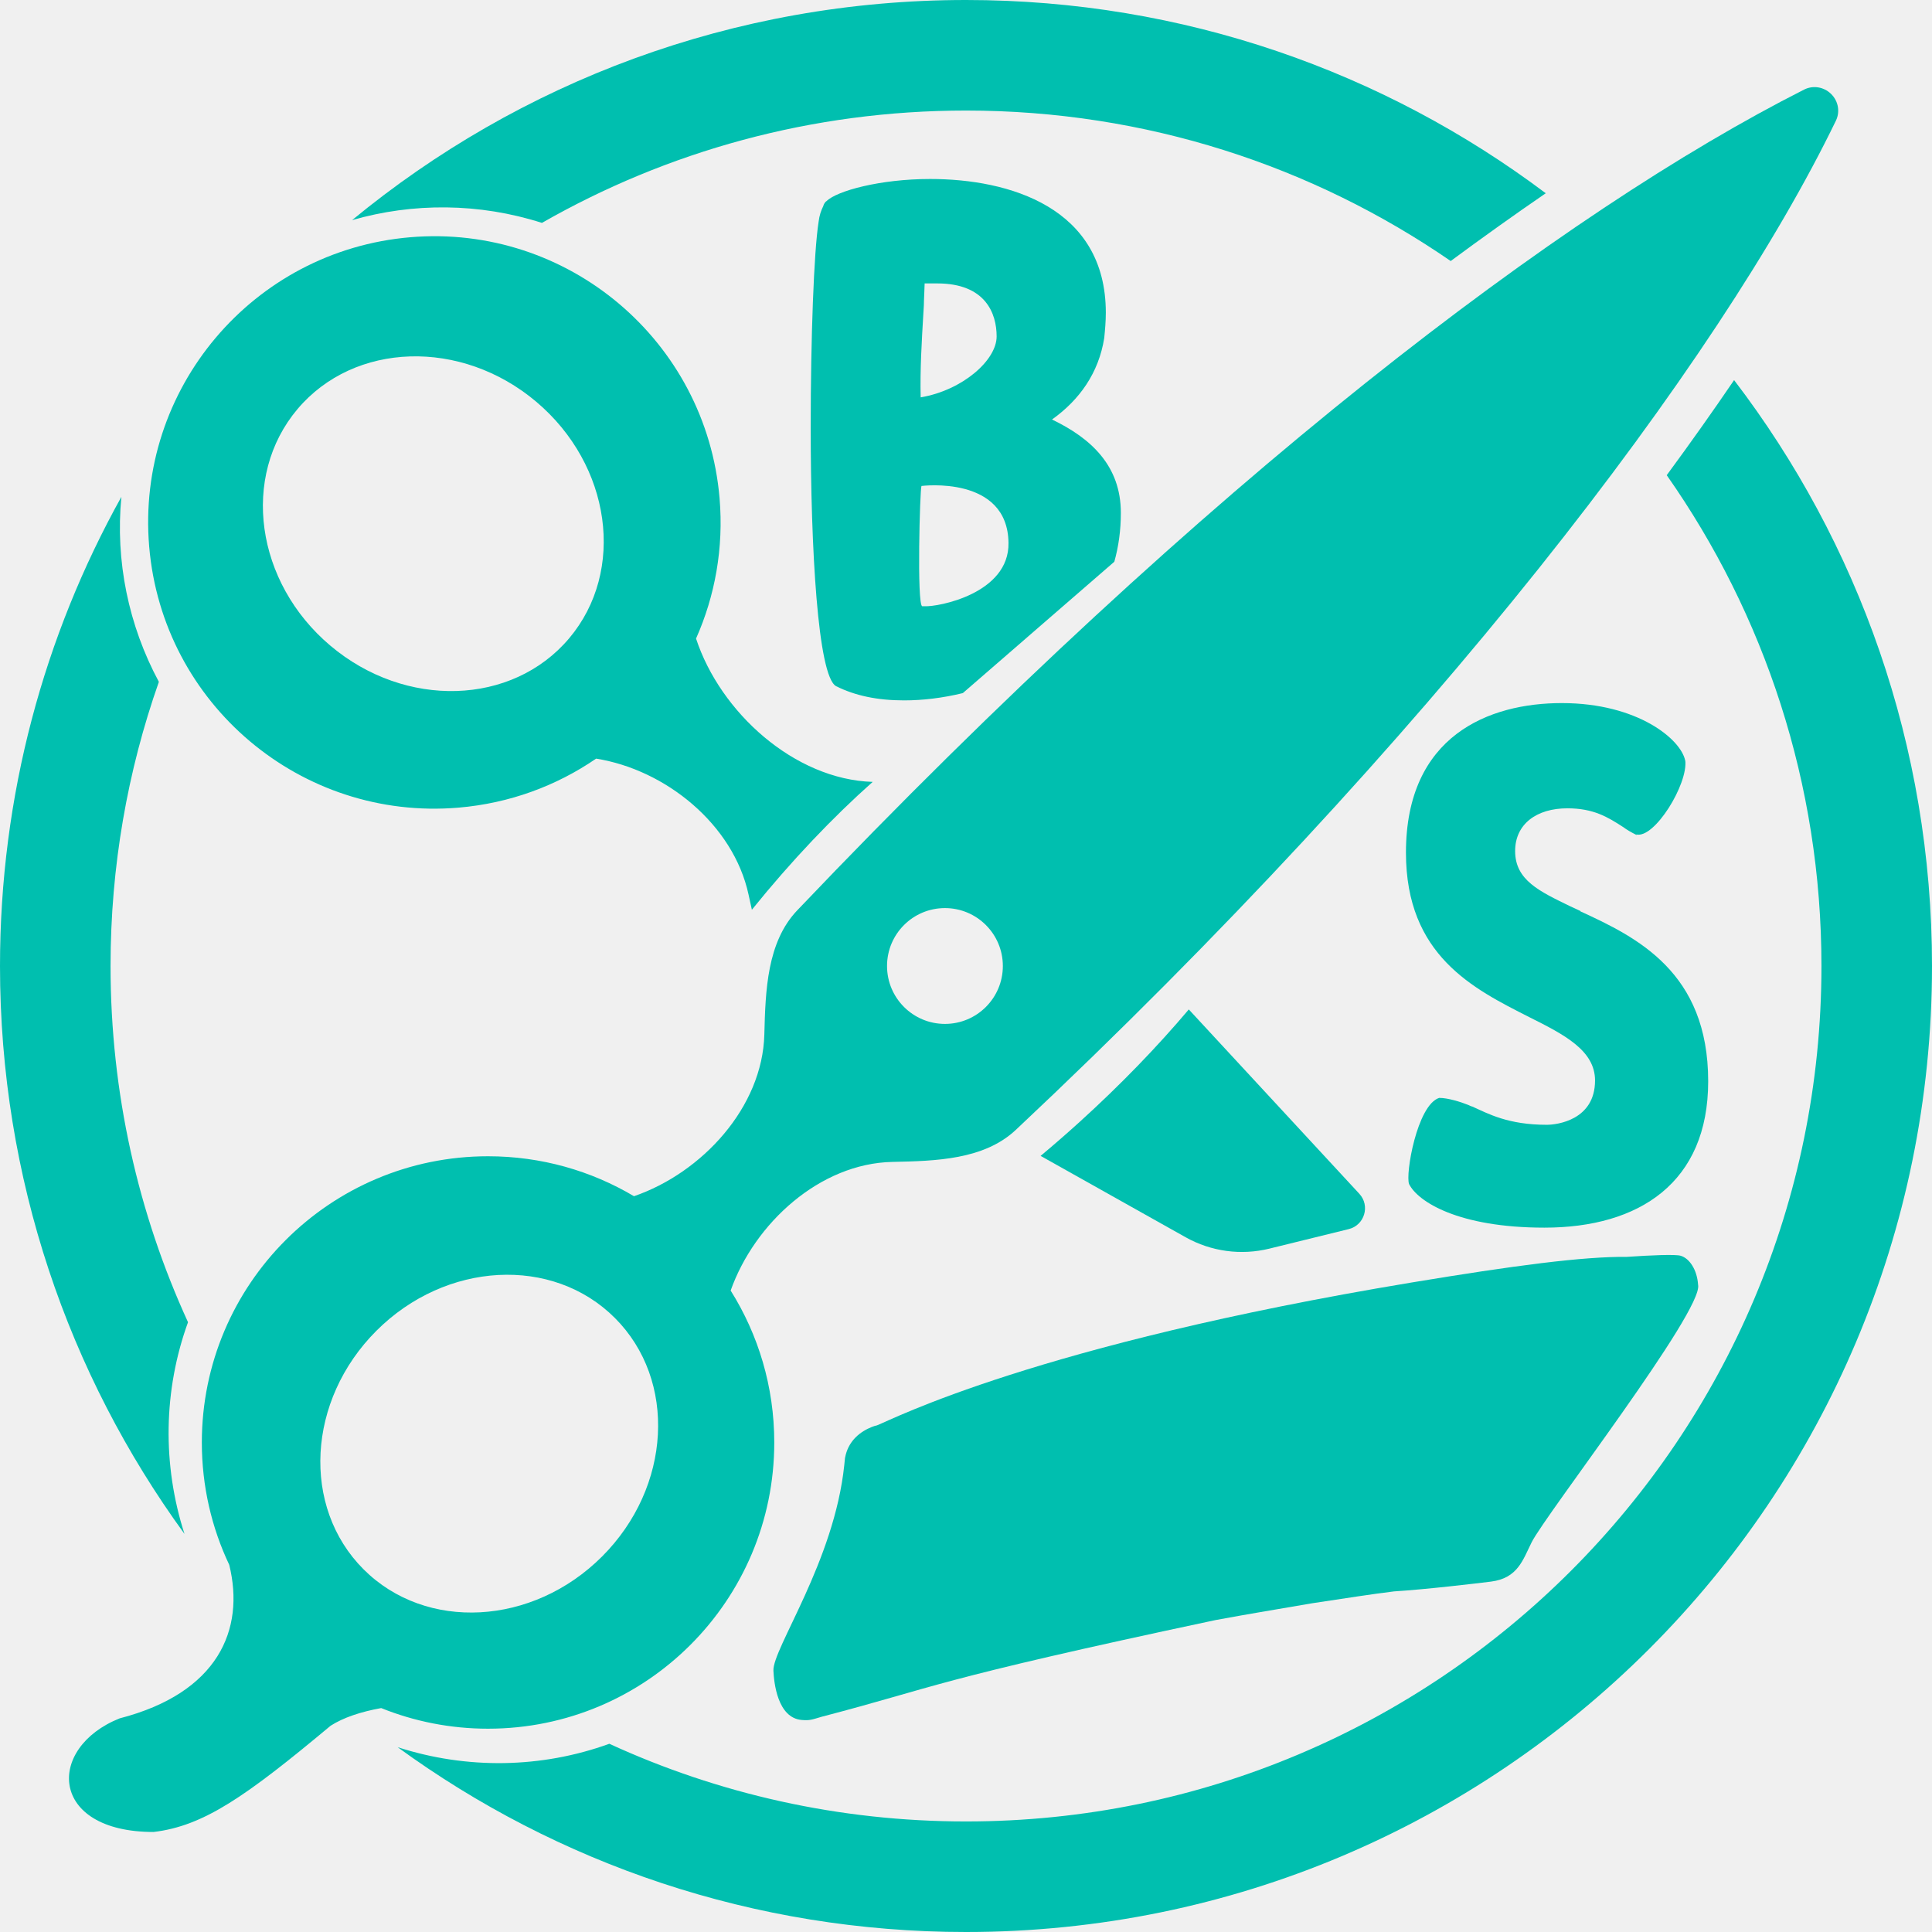
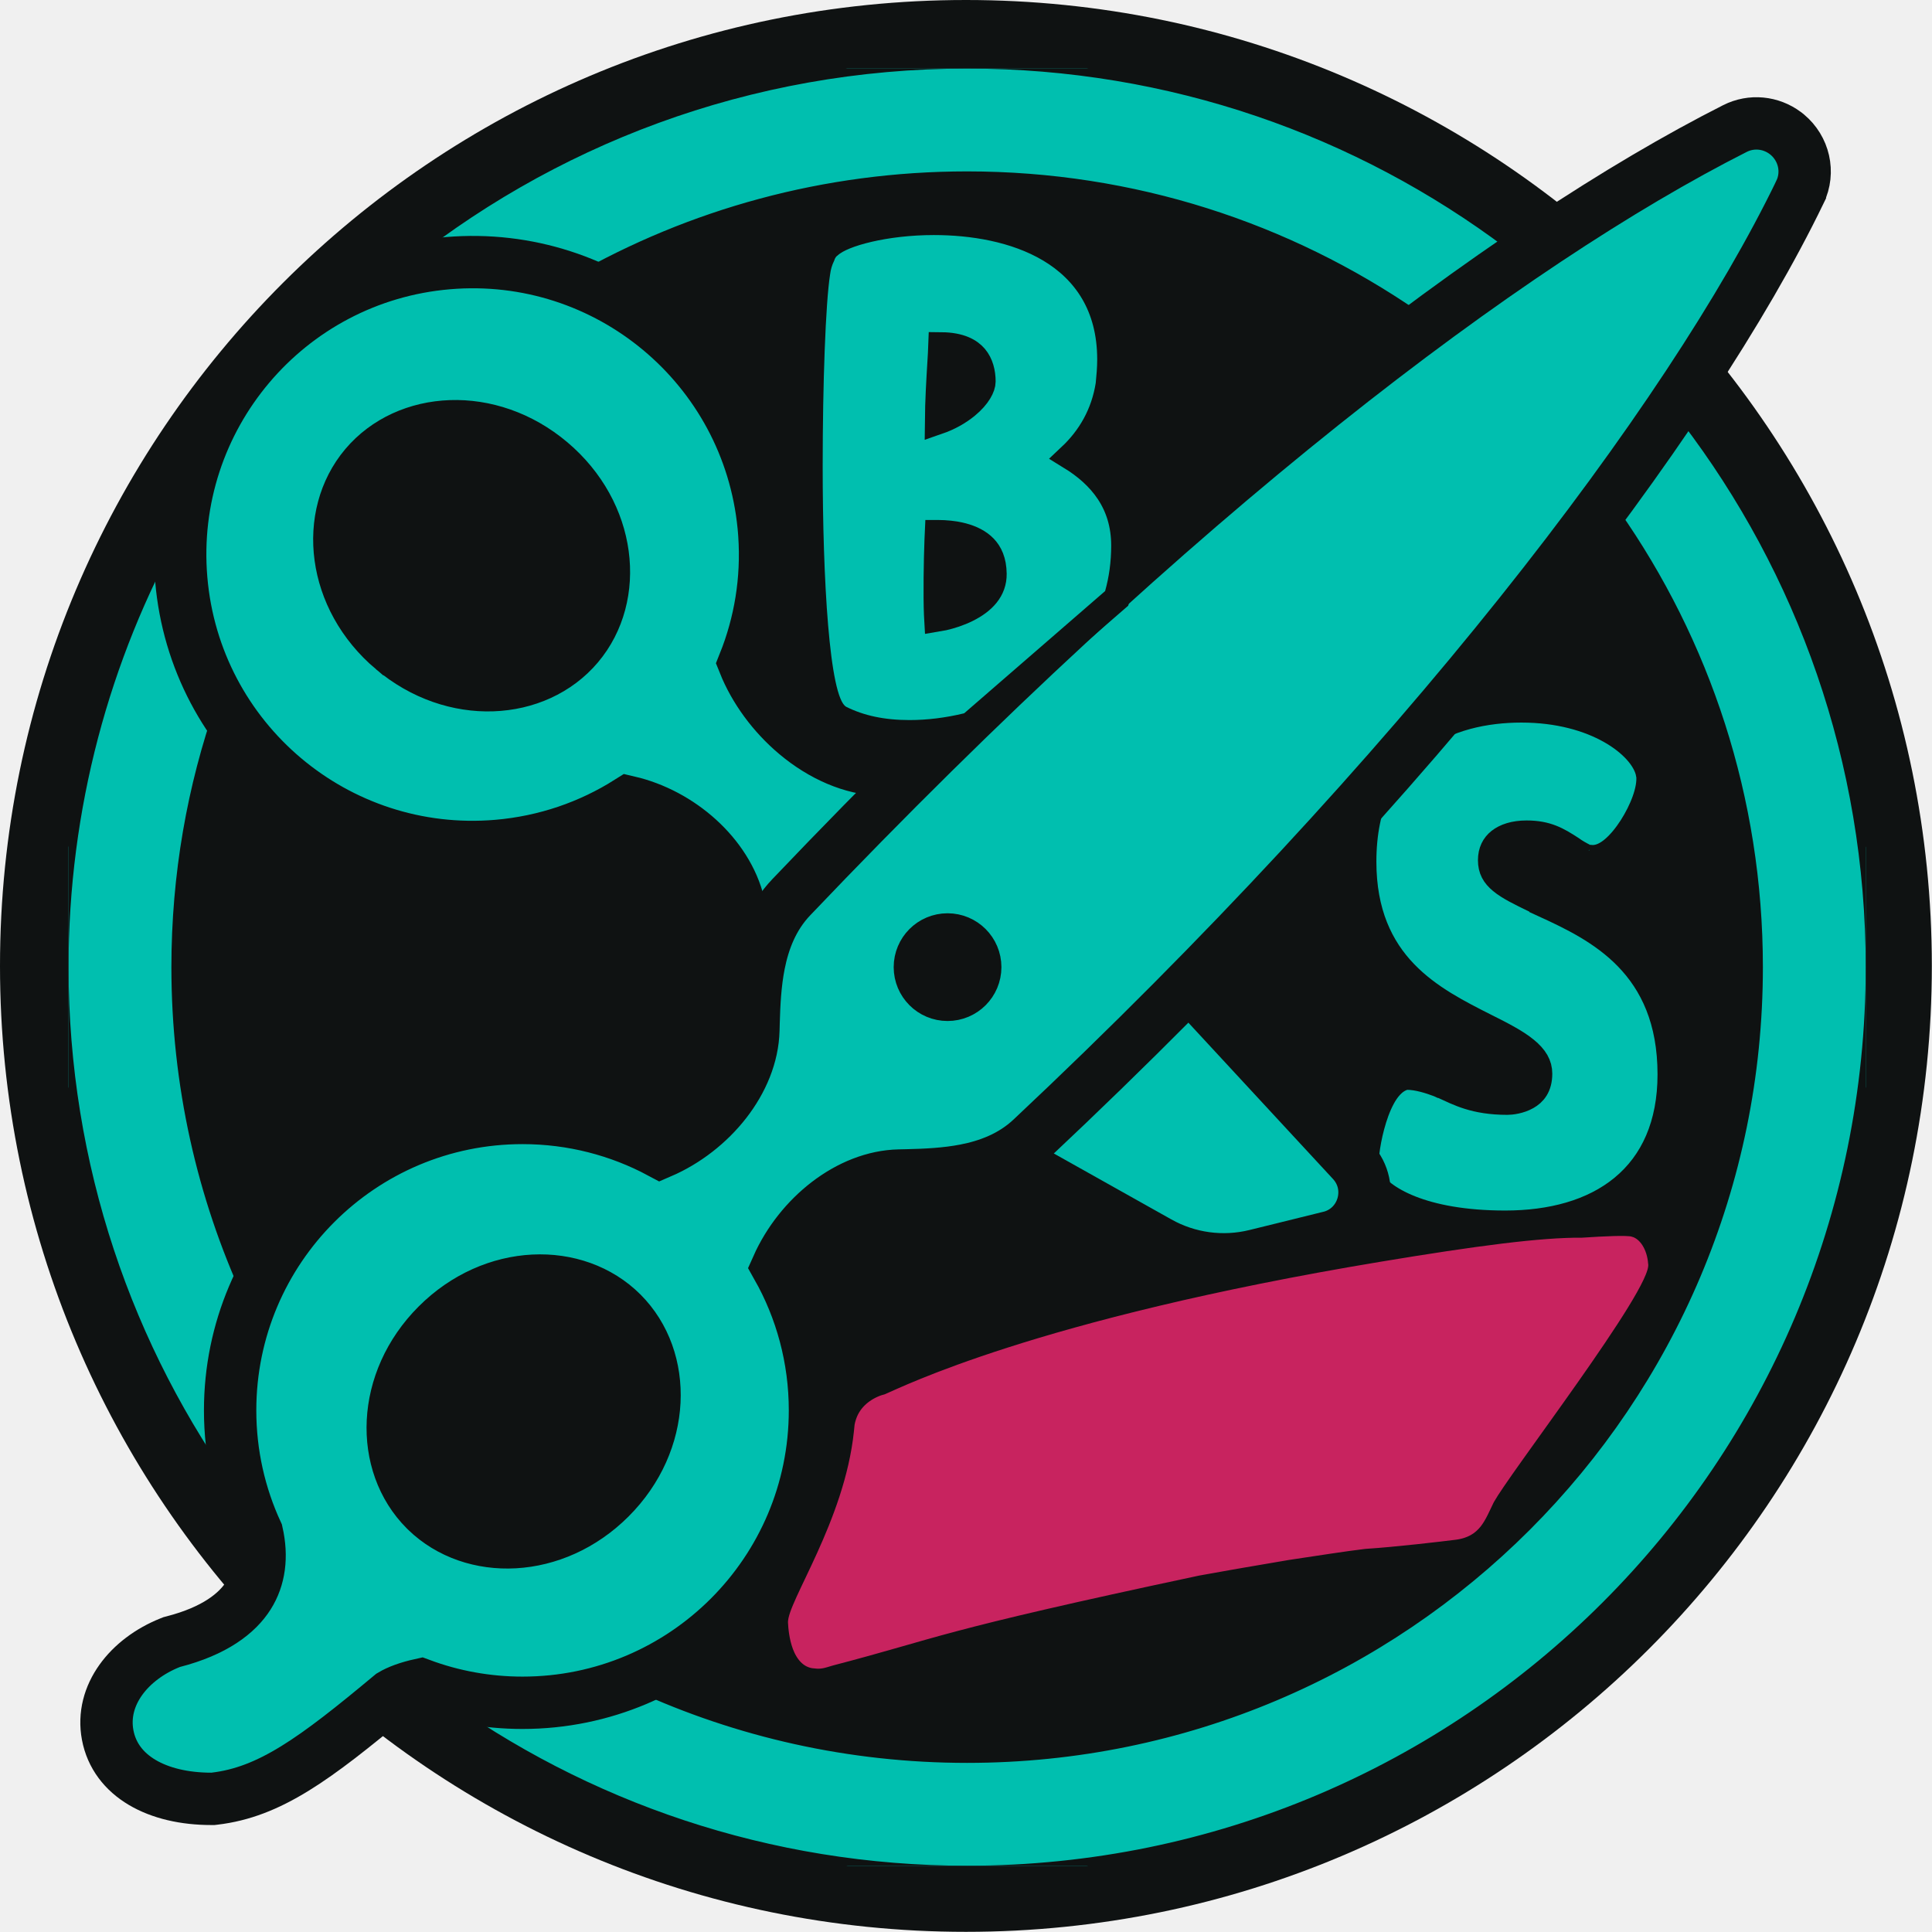
- <svg xmlns="http://www.w3.org/2000/svg" width="734" height="734" viewBox="0 0 734 734" fill="none">
-   <g clip-path="url(#clip0_267_134)">
-     <path d="M575.625 323.324C575.625 334.446 584.944 338.654 596.667 344.366L600.575 346.169H600.273C621.916 356.089 648.969 369.315 648.969 410.796C648.969 449.271 622.817 466.405 586.747 466.405C553.982 466.405 538.652 456.485 535.346 449.872C533.843 446.265 538.352 419.813 546.768 417.108C550.075 417.108 554.885 418.611 557.891 419.813C557.891 419.813 559.092 420.415 559.393 420.415C565.405 423.12 572.92 427.328 587.648 427.328C591.556 427.328 605.984 425.525 605.984 410.495C605.984 399.073 594.262 393.061 581.036 386.448C559.695 375.627 534.145 363.002 534.145 323.926C534.145 279.439 565.706 267.114 593.361 267.114C622.217 267.114 638.749 280.941 640.252 289.057V288.757C641.455 297.774 628.529 318.816 621.616 317.012L621.917 317.313C619.512 316.11 618.009 315.209 616.807 314.307C610.795 310.399 605.384 307.093 595.465 307.093C583.742 307.093 575.625 313.104 575.625 323.324Z" fill="#00BFAF" />
-     <path d="M658.812 144.406C705.98 206.149 734 283.302 734 367C734 569.689 569.689 734 367 734C286.285 734 211.656 707.943 151.065 663.782C177.288 672.26 205.683 671.856 231.494 662.489C272.741 681.435 318.637 692 367 692C546.493 692 692 546.493 692 367C692 297.619 670.259 233.316 633.218 180.531C642.32 168.157 650.856 156.101 658.812 144.406ZM125.987 639.495C125.754 639.338 125.519 639.182 125.286 639.023L125.051 638.86C125.362 639.073 125.674 639.285 125.987 639.495ZM107.784 624.344L107.632 624.189C107.572 624.128 107.514 624.066 107.454 624.005C107.564 624.118 107.674 624.231 107.784 624.344ZM46.118 188.753C43.761 213.086 48.819 237.597 60.359 259.043C48.468 292.821 42 329.155 42 367C42 415.296 52.535 461.132 71.432 502.335C62.05 528.141 61.63 556.536 70.092 582.762C26.008 522.202 0 447.638 0 367C0 302.31 16.738 241.53 46.118 188.753ZM367 0C449.647 0 525.913 27.32 587.261 73.421C575.588 81.422 563.543 90.003 551.15 99.171C498.806 63.112 435.369 42 367 42C308.377 42 253.381 57.522 205.894 84.679C182.04 77.05 156.922 76.965 133.772 83.625C197.18 31.378 278.426 0 367 0Z" fill="#00BFAF" />
-     <path d="M516.428 453.529C520.638 458.08 518.417 465.479 512.397 466.96L482.243 474.38C471.486 477.027 460.124 475.484 450.463 470.065L395.344 439.144C400.27 435.03 405.201 430.742 410.115 426.288C425.735 412.131 439.715 397.627 451.644 383.502L516.428 453.529ZM155.853 90.134C215.693 85.067 268.312 129.47 273.379 189.311C274.98 208.219 271.641 226.405 264.438 242.599C273.645 270.645 301.851 296.154 331.545 297.055C316.378 310.536 300.71 326.966 285.652 345.625C285.215 343.69 284.796 341.767 284.386 339.872C278.606 313.178 252.876 292.431 226.477 288.215C211.46 298.519 193.647 305.19 174.203 306.836C114.362 311.903 61.744 267.5 56.677 207.66C51.61 147.819 96.013 95.201 155.853 90.134ZM203.726 152.628C175.227 128.579 134.618 129.831 113.022 155.422C91.426 181.014 97.021 221.256 125.52 245.305C154.019 269.354 194.629 268.103 216.225 242.511C237.821 216.919 232.224 176.677 203.726 152.628Z" fill="#00BFAF" />
-     <path d="M581.897 585.947C578.558 592.645 576.632 599.582 566.468 600.877C560.857 601.577 541.837 603.835 529.58 604.602C521.041 605.644 511.461 607.165 498.426 609.121C474.919 613.164 477.785 612.583 461.759 615.501C353.281 638.558 356.297 640.716 312.232 652.207C308.339 653.36 307.594 653.704 304.58 653.448C295.322 652.663 294.038 639.077 293.836 634.72C293.45 626.381 316.955 593.214 320.755 556.612C320.856 555.723 320.94 554.849 321.024 553.961C321.023 553.934 321.03 553.907 321.037 553.88C321.109 553.461 321.199 553.041 321.315 552.647C322.732 547.235 326.748 543.893 331.268 542.107C331.823 541.893 332.512 541.646 333.239 541.503C333.247 541.489 333.255 541.489 333.264 541.489C339.036 539.241 393.93 510.877 536.108 487.276C575.384 480.757 601.529 477.35 618.083 477.501C627.36 476.879 636.496 476.477 638.534 477.089C641.804 478.056 644.743 482.307 645.131 488.074L645.132 488.088C647.338 497.772 587.112 575.489 581.897 585.947Z" fill="#00BFAF" />
-     <path d="M685.417 34.037C688.539 32.458 692.246 32.896 694.978 35.082C698.221 37.677 699.304 42.109 697.495 45.848C653.174 137.432 544.299 280.502 385.928 429.26C373.861 440.594 355.612 441.084 339.061 441.428C311.504 442 286.7 464.664 277.588 490.301C288.086 507.028 294.158 526.816 294.158 548.022C294.158 608.077 245.473 656.761 185.419 656.762C171.067 656.762 157.364 653.979 144.82 648.927C137.075 650.327 130.423 652.542 125.596 655.643C93.309 682.593 77.341 693.763 58.334 695.999C18.613 695.999 17.418 664.05 45.443 652.84C82.817 643.186 93.15 619.161 87.097 594.518C80.419 580.42 76.681 564.658 76.681 548.022C76.681 487.968 125.365 439.284 185.419 439.284C205.67 439.284 224.628 444.821 240.862 454.462C266.691 445.569 289.68 420.697 290.387 393.004C290.812 376.336 291.389 357.927 302.886 345.851C459.376 181.472 594.544 80.012 685.417 34.037ZM233.608 500.724C209.93 477.046 169.359 479.225 142.991 505.593C116.623 531.961 114.444 572.532 138.122 596.21C161.801 619.888 202.37 617.708 228.738 591.34C255.106 564.972 257.286 524.402 233.608 500.724ZM359 345C346.85 345 337 354.85 337 367C337 379.15 346.85 389 359 389C371.15 389 381 379.15 381 367C381 354.85 371.15 345 359 345Z" fill="#00BFAF" />
-     <path fill-rule="evenodd" clip-rule="evenodd" d="M399.68 159.379C410.201 151.865 417.415 141.645 419.519 128.419C419.819 125.413 420.12 122.106 420.12 118.8C420.12 78.821 383.448 68 353.389 68C334.452 68 317.919 72.509 314.012 76.416C313.411 76.717 312.809 77.919 312.809 78.22C311.908 80.024 311.306 81.827 311.006 84.232C309.202 95.654 308 128.419 308 162.385C308 208.376 310.705 256.771 317.619 260.678C324.833 264.285 333.25 266.089 343.47 266.089C350.582 266.089 358.186 265.179 365.792 263.322L423.349 213.41C424.954 207.713 425.831 201.53 425.831 194.849C425.831 177.114 414.709 166.594 399.68 159.379ZM356.094 107.678C374.43 107.678 378.639 119.1 378.639 127.817C378.639 136.835 365.713 148.258 349.782 150.963C349.514 140.512 350.202 129.105 350.78 119.512C350.85 118.344 350.919 117.203 350.984 116.094C350.984 115.152 351.067 113.305 351.145 111.543C351.217 109.934 351.285 108.395 351.285 107.678H356.094ZM351.285 230.319H350.383C348.279 230.018 349.481 185.831 350.083 184.629C350.083 184.629 382.847 180.421 383.147 206.271C383.448 225.509 356.395 230.619 351.285 230.319Z" fill="#00BFAF" />
+ <svg xmlns="http://www.w3.org/2000/svg" width="738" height="738" viewBox="0 0 738 738" fill="none">
+   <circle cx="368.968" cy="368.968" r="368.968" fill="#0F1212" />
+   <g clip-path="url(#clip0_288_172)">
+     <path d="M581.146 271.014C595.435 271.014 606.904 274.438 615.123 279.074C619.223 281.386 622.573 284.034 625.054 286.768C627.464 289.424 629.323 292.464 629.911 295.598L629.957 295.595C630.397 298.892 629.535 302.612 628.369 305.867C627.151 309.266 625.367 312.8 623.344 315.96C621.34 319.09 618.955 322.082 616.438 324.244C615.181 325.324 613.734 326.334 612.14 326.995C610.542 327.659 608.493 328.091 606.309 327.521L606.735 325.882L605.616 327.436C603.33 326.293 601.675 325.328 600.255 324.285C594.913 320.814 590.865 318.406 583.113 318.406C578.428 318.406 574.99 319.61 572.837 321.324C570.81 322.937 569.558 325.267 569.558 328.586C569.558 332.034 570.853 334.292 573.483 336.48C576.445 338.943 580.675 340.969 586.36 343.739L589.987 345.412L589.961 345.53C599.971 350.12 612.052 355.849 621.558 365.619C631.358 375.691 638.155 389.75 638.155 410.397C638.155 429.615 631.564 444.143 619.886 453.756C608.363 463.241 592.535 467.407 574.96 467.407C559.156 467.407 547.26 465.017 538.748 461.643C530.436 458.348 524.753 453.858 522.414 449.18L522.337 449.026L522.271 448.867C521.678 447.446 521.622 445.797 521.618 444.782C521.613 443.523 521.712 442.065 521.887 440.526C522.236 437.438 522.925 433.704 523.92 430.007C524.906 426.341 526.25 422.496 527.986 419.296C529.581 416.357 532.121 412.8 536.039 411.54L536.785 411.3H537.568C541.42 411.3 546.277 412.82 549.257 413.964L549.827 414.188L550.022 414.266L550.228 414.369C550.24 414.375 550.257 414.383 550.277 414.393H550.449L551.428 414.833C557.082 417.377 563.22 420.859 575.803 420.859C577.136 420.859 580.468 420.51 583.276 418.912C585.734 417.515 587.952 415.138 587.952 410.116C587.952 406.808 586.372 404.016 582.754 401.05C578.984 397.96 573.697 395.255 567.382 392.097L567.369 392.09L567.356 392.084C557.524 387.099 545.761 381.265 536.605 371.767C527.217 362.027 520.762 348.685 520.762 329.149C520.762 307.021 528.693 292.165 540.725 283.001C552.521 274.017 567.59 271.014 581.146 271.014Z" fill="#00BFAF" stroke="#0F1212" stroke-width="10" />
+     <path d="M644.745 159.427C689.246 217.679 715.683 290.474 715.683 369.436C715.682 560.663 560.663 715.683 369.436 715.683C293.288 715.683 222.874 691.098 165.709 649.434L168.398 644.155C192.298 651.881 218.171 651.51 241.676 642.98L242.833 642.56L243.951 643.074C282.144 660.617 324.644 670.402 369.436 670.402C535.654 670.401 670.401 535.655 670.401 369.436C670.401 305.182 650.269 245.638 615.968 196.758L614.729 194.993L616.007 193.257C624.499 181.712 632.462 170.467 639.881 159.561L642.22 156.121L644.745 159.427ZM145.692 621.803H145.691C145.693 621.804 145.695 621.806 145.697 621.807L142.35 626.785C142.348 626.784 142.346 626.783 142.344 626.781C142.151 626.652 141.899 626.485 141.674 626.331L141.664 626.324L141.655 626.318L141.486 626.2C141.474 626.192 141.462 626.184 141.45 626.176V626.175L141.436 626.165L144.841 621.225C145.126 621.42 145.409 621.613 145.692 621.803ZM128.837 607.714L128.991 607.872C129.043 607.925 129.094 607.979 129.146 608.031L124.854 612.225L124.712 612.079V612.078C124.67 612.036 124.63 611.996 124.605 611.97C124.576 611.939 124.561 611.923 124.548 611.91H124.547C124.544 611.907 124.54 611.903 124.537 611.9L128.826 607.703C128.83 607.707 128.833 607.711 128.837 607.714ZM126.749 605.501C126.779 605.534 126.814 605.572 126.85 605.611L124.638 607.638L122.427 609.665C122.4 609.636 122.373 609.607 122.341 609.573C122.31 609.54 122.276 609.502 122.24 609.463L124.452 607.436L126.663 605.408C126.69 605.437 126.717 605.467 126.749 605.501ZM125.688 604.328L123.436 606.309L121.183 608.29C121.145 608.247 121.106 608.203 121.057 608.149L123.292 606.148L125.527 604.148C125.574 604.199 125.63 604.263 125.688 604.328ZM72.307 203.014C70.16 225.171 74.766 247.501 85.282 267.044L85.91 268.211L85.47 269.461C74.459 300.737 68.47 334.384 68.47 369.436C68.47 414.166 78.225 456.609 95.723 494.761L96.236 495.879L95.815 497.036C87.272 520.537 86.886 546.409 94.598 570.312L89.317 572.998C47.726 515.862 23.188 445.51 23.188 369.436C23.188 308.409 38.979 251.062 66.699 201.266L72.307 203.014ZM369.436 23.188C447.406 23.188 519.364 48.965 577.243 92.458L580.584 94.969L577.137 97.331C566.25 104.793 555.014 112.797 543.451 121.352L541.729 122.626L539.965 121.41C491.493 88.019 432.752 68.47 369.436 68.47C315.143 68.47 264.217 82.844 220.245 107.99L219.1 108.646L217.842 108.243C196.109 101.293 173.224 101.216 152.131 107.283L149.394 102.085C209.215 52.794 285.873 23.188 369.436 23.188Z" fill="#00BFAF" stroke="#0F1212" stroke-width="6" />
+     <path d="M455.941 378.078L516.532 443.573H516.533C525.644 453.422 520.836 469.431 507.811 472.636L507.812 472.637L479.609 479.576C467.084 482.658 453.854 480.862 442.604 474.552H442.604L391.052 445.632L378.4 438.534L389.534 429.235C394.038 425.474 398.548 421.552 403.044 417.476C417.341 404.518 430.105 391.271 440.961 378.417L448.26 369.775L455.941 378.078ZM171.11 100.524C232.1 95.36 285.788 140.222 291.707 200.965L291.838 202.403L291.977 204.22C293.163 221.518 290.323 238.213 284.248 253.355C288.252 263.36 295.292 272.992 304.135 280.411C313.981 288.672 325.435 293.683 336.578 294.021L361.715 294.785L342.918 311.491C329.177 323.704 314.9 338.665 301.134 355.724L288.151 371.811L283.598 351.646C283.179 349.792 282.779 347.958 282.395 346.18L282.178 345.232C277.656 326.551 259.719 310.907 240.09 306.344C225.432 315.595 208.4 321.569 189.96 323.13C128.489 328.335 74.438 282.722 69.232 221.252C64.028 159.781 109.64 105.73 171.11 100.524ZM210.279 176.58C187.052 156.979 155.539 159.038 139.537 178C123.536 196.962 126.806 228.373 150.032 247.974H150.033C173.261 267.574 204.775 265.517 220.776 246.555C236.778 227.593 233.506 196.181 210.279 176.58Z" fill="#00BFAF" stroke="#0F1212" stroke-width="20" />
+     <path d="M616.233 467.161C618.006 467.112 619.631 467.098 620.973 467.138C622.102 467.172 623.619 467.251 624.812 467.605C624.816 467.606 624.821 467.607 624.825 467.608C624.828 467.609 624.83 467.609 624.833 467.61L624.832 467.611C630.625 469.336 634.017 475.691 634.53 482.055C634.793 483.757 634.416 485.4 634.097 486.497C633.694 487.881 633.073 489.394 632.342 490.948C630.872 494.071 628.709 497.875 626.141 502.052C620.988 510.432 613.913 520.778 606.688 531.053C599.462 541.329 591.989 551.67 586.085 559.959C583.121 564.12 580.554 567.762 578.583 570.657C576.796 573.281 575.645 575.08 575.097 576.069L574.898 576.443C573.633 578.981 571.981 583.095 569.519 586.197C566.679 589.775 562.673 592.365 556.625 593.135L556.612 593.137C551.394 593.788 533.61 595.901 521.971 596.638C514.122 597.6 505.325 598.995 493.169 600.819C471.218 604.594 473.897 604.052 459.029 606.759C357.84 628.268 360.878 630.221 319.533 641.006C317.967 641.471 316.535 641.93 315.253 642.172C313.675 642.469 312.308 642.468 310.632 642.326V642.325C303.368 641.709 299.806 635.982 298.169 631.584C296.487 627.064 296.113 622.242 296.012 620.06V620.059C295.92 618.075 296.509 615.971 297.112 614.222C297.765 612.332 298.688 610.174 299.737 607.867C300.793 605.547 302.04 602.943 303.362 600.164C304.694 597.367 306.119 594.357 307.572 591.151C313.408 578.274 319.518 562.555 321.21 546.26L321.212 546.235L321.215 546.211C321.303 545.436 321.377 544.665 321.455 543.841C321.473 543.638 321.499 543.47 321.521 543.347C321.527 543.315 321.534 543.285 321.54 543.257C321.604 542.9 321.683 542.51 321.786 542.107L321.91 541.655C323.785 534.712 328.972 530.616 334.179 528.559L334.197 528.552L334.217 528.544C334.696 528.359 335.442 528.083 336.315 527.868C339.272 526.623 354.018 519.412 383.373 510.007C413.757 500.272 460.074 488.068 526.779 476.995C563.283 470.936 588.111 467.669 604.109 467.785C608.414 467.498 612.725 467.257 616.233 467.161Z" fill="#C8235F" stroke="#0F1212" stroke-width="10" />
+     <path d="M662.729 49.099C669.055 45.899 676.442 46.723 681.91 50.788L682.434 51.191L682.737 51.44C689.049 56.713 691.28 65.697 687.542 73.423V73.424C645.345 160.619 542.557 295.4 393.984 434.954C386.494 441.989 377.406 445.335 368.702 447.027C361.184 448.488 353.36 448.816 346.426 448.981L343.512 449.044C324.317 449.443 305.472 464.684 296.924 483.88C306.081 500.091 311.308 518.818 311.308 538.742C311.308 600.433 261.296 650.443 199.606 650.444C185.957 650.444 172.86 647.987 160.746 643.491C155.819 644.576 152.071 645.995 149.514 647.531C120.129 672.037 103.018 684.59 81.914 687.073L81.332 687.141H80.746C60.188 687.141 44.098 678.562 41.129 662.734C38.278 647.53 49.304 633.759 64.976 627.491L65.569 627.253L66.189 627.093C81.979 623.014 90.601 616.298 94.943 609.42C99.123 602.799 100.204 594.66 98.149 585.52C91.574 571.279 87.905 555.426 87.905 538.742C87.906 477.052 137.916 427.041 199.606 427.041C218.629 427.041 236.564 431.807 252.259 440.21C271.693 431.85 287.288 412.875 287.783 393.501L287.861 390.567C288.06 383.583 288.427 375.703 289.936 368.139C291.682 359.383 295.097 350.25 302.228 342.76C449.022 188.565 576.344 92.803 662.729 49.099ZM237.605 501.576C220.061 484.031 188.486 484.639 166.995 506.129C145.504 527.62 144.897 559.195 162.441 576.74L162.854 577.148C180.478 594.273 211.727 593.508 233.05 572.185C254.541 550.694 255.149 519.12 237.605 501.576ZM361.953 358.859C356.112 358.859 351.377 363.594 351.377 369.435C351.377 375.276 356.112 380.011 361.953 380.011C367.794 380.011 372.529 375.276 372.529 369.435C372.529 363.594 367.794 358.859 361.953 358.859Z" fill="#00BFAF" stroke="#0F1212" stroke-width="20" />
+     <path d="M356.705 84.787C371.22 84.787 387.843 87.377 401.014 95.226C414.512 103.271 424.117 116.725 424.117 137.298C424.117 140.663 423.811 143.974 423.53 146.792L423.517 146.937L423.493 147.081C421.722 158.212 416.472 167.277 408.91 174.398C420.606 181.572 429.459 192.089 429.459 208.426C429.459 215.117 428.58 221.357 426.95 227.141L426.544 228.583L425.413 229.563L371.581 276.245L370.667 277.038L369.491 277.325C362.006 279.152 354.497 280.055 347.429 280.055C337.269 280.055 328.597 278.258 321.015 274.466L320.901 274.41L320.79 274.347C318.398 272.995 317.119 270.45 316.384 268.663C315.53 266.589 314.826 264.02 314.225 261.171C313.015 255.441 312.071 247.857 311.345 239.208C309.888 221.864 309.254 199.642 309.254 178.063C309.254 146.494 310.361 115.563 312.108 104.316C312.438 101.697 313.096 99.598 314.047 97.59C314.108 97.403 314.168 97.236 314.226 97.097C314.391 96.697 314.594 96.299 314.816 95.928C315.037 95.562 315.334 95.123 315.715 94.692C315.934 94.444 316.279 94.085 316.753 93.734C318.372 92.282 320.592 91.15 322.802 90.254C325.347 89.22 328.441 88.278 331.894 87.48C338.805 85.882 347.477 84.787 356.705 84.787ZM358.247 203.631C358.211 204.395 358.175 205.246 358.14 206.17C357.988 210.157 357.857 215.391 357.805 220.6C357.752 225.825 357.779 230.952 357.937 234.756C357.96 235.315 357.986 235.834 358.014 236.312C358.696 236.201 359.478 236.055 360.343 235.859C363.089 235.236 366.302 234.219 369.317 232.726C375.509 229.662 379.634 225.321 379.538 219.187V219.167C379.481 214.285 377.94 211.249 375.981 209.211C373.917 207.062 371.006 205.634 367.69 204.755C364.394 203.882 361.013 203.639 358.391 203.63C358.343 203.63 358.295 203.631 358.247 203.631ZM359.552 131.899C359.498 133.139 359.456 134.201 359.456 134.768V134.915L359.447 135.06C359.386 136.102 359.321 137.176 359.256 138.264V138.265C358.83 145.328 358.355 153.274 358.286 160.964C362.52 159.502 366.289 157.348 369.227 154.918C373.662 151.248 375.321 147.743 375.321 145.732C375.321 142.352 374.492 138.964 372.396 136.491C370.462 134.21 366.818 131.962 359.552 131.899Z" fill="#00BFAF" stroke="#0F1212" stroke-width="10" />
  </g>
  <defs>
-     <clipPath id="clip0_267_134">
-       <rect width="734" height="734" fill="white" />
+     <clipPath id="clip0_288_172">
+       <rect width="686.495" height="686.495" fill="white" transform="translate(26.1875 26.1877)" />
    </clipPath>
  </defs>
</svg>
